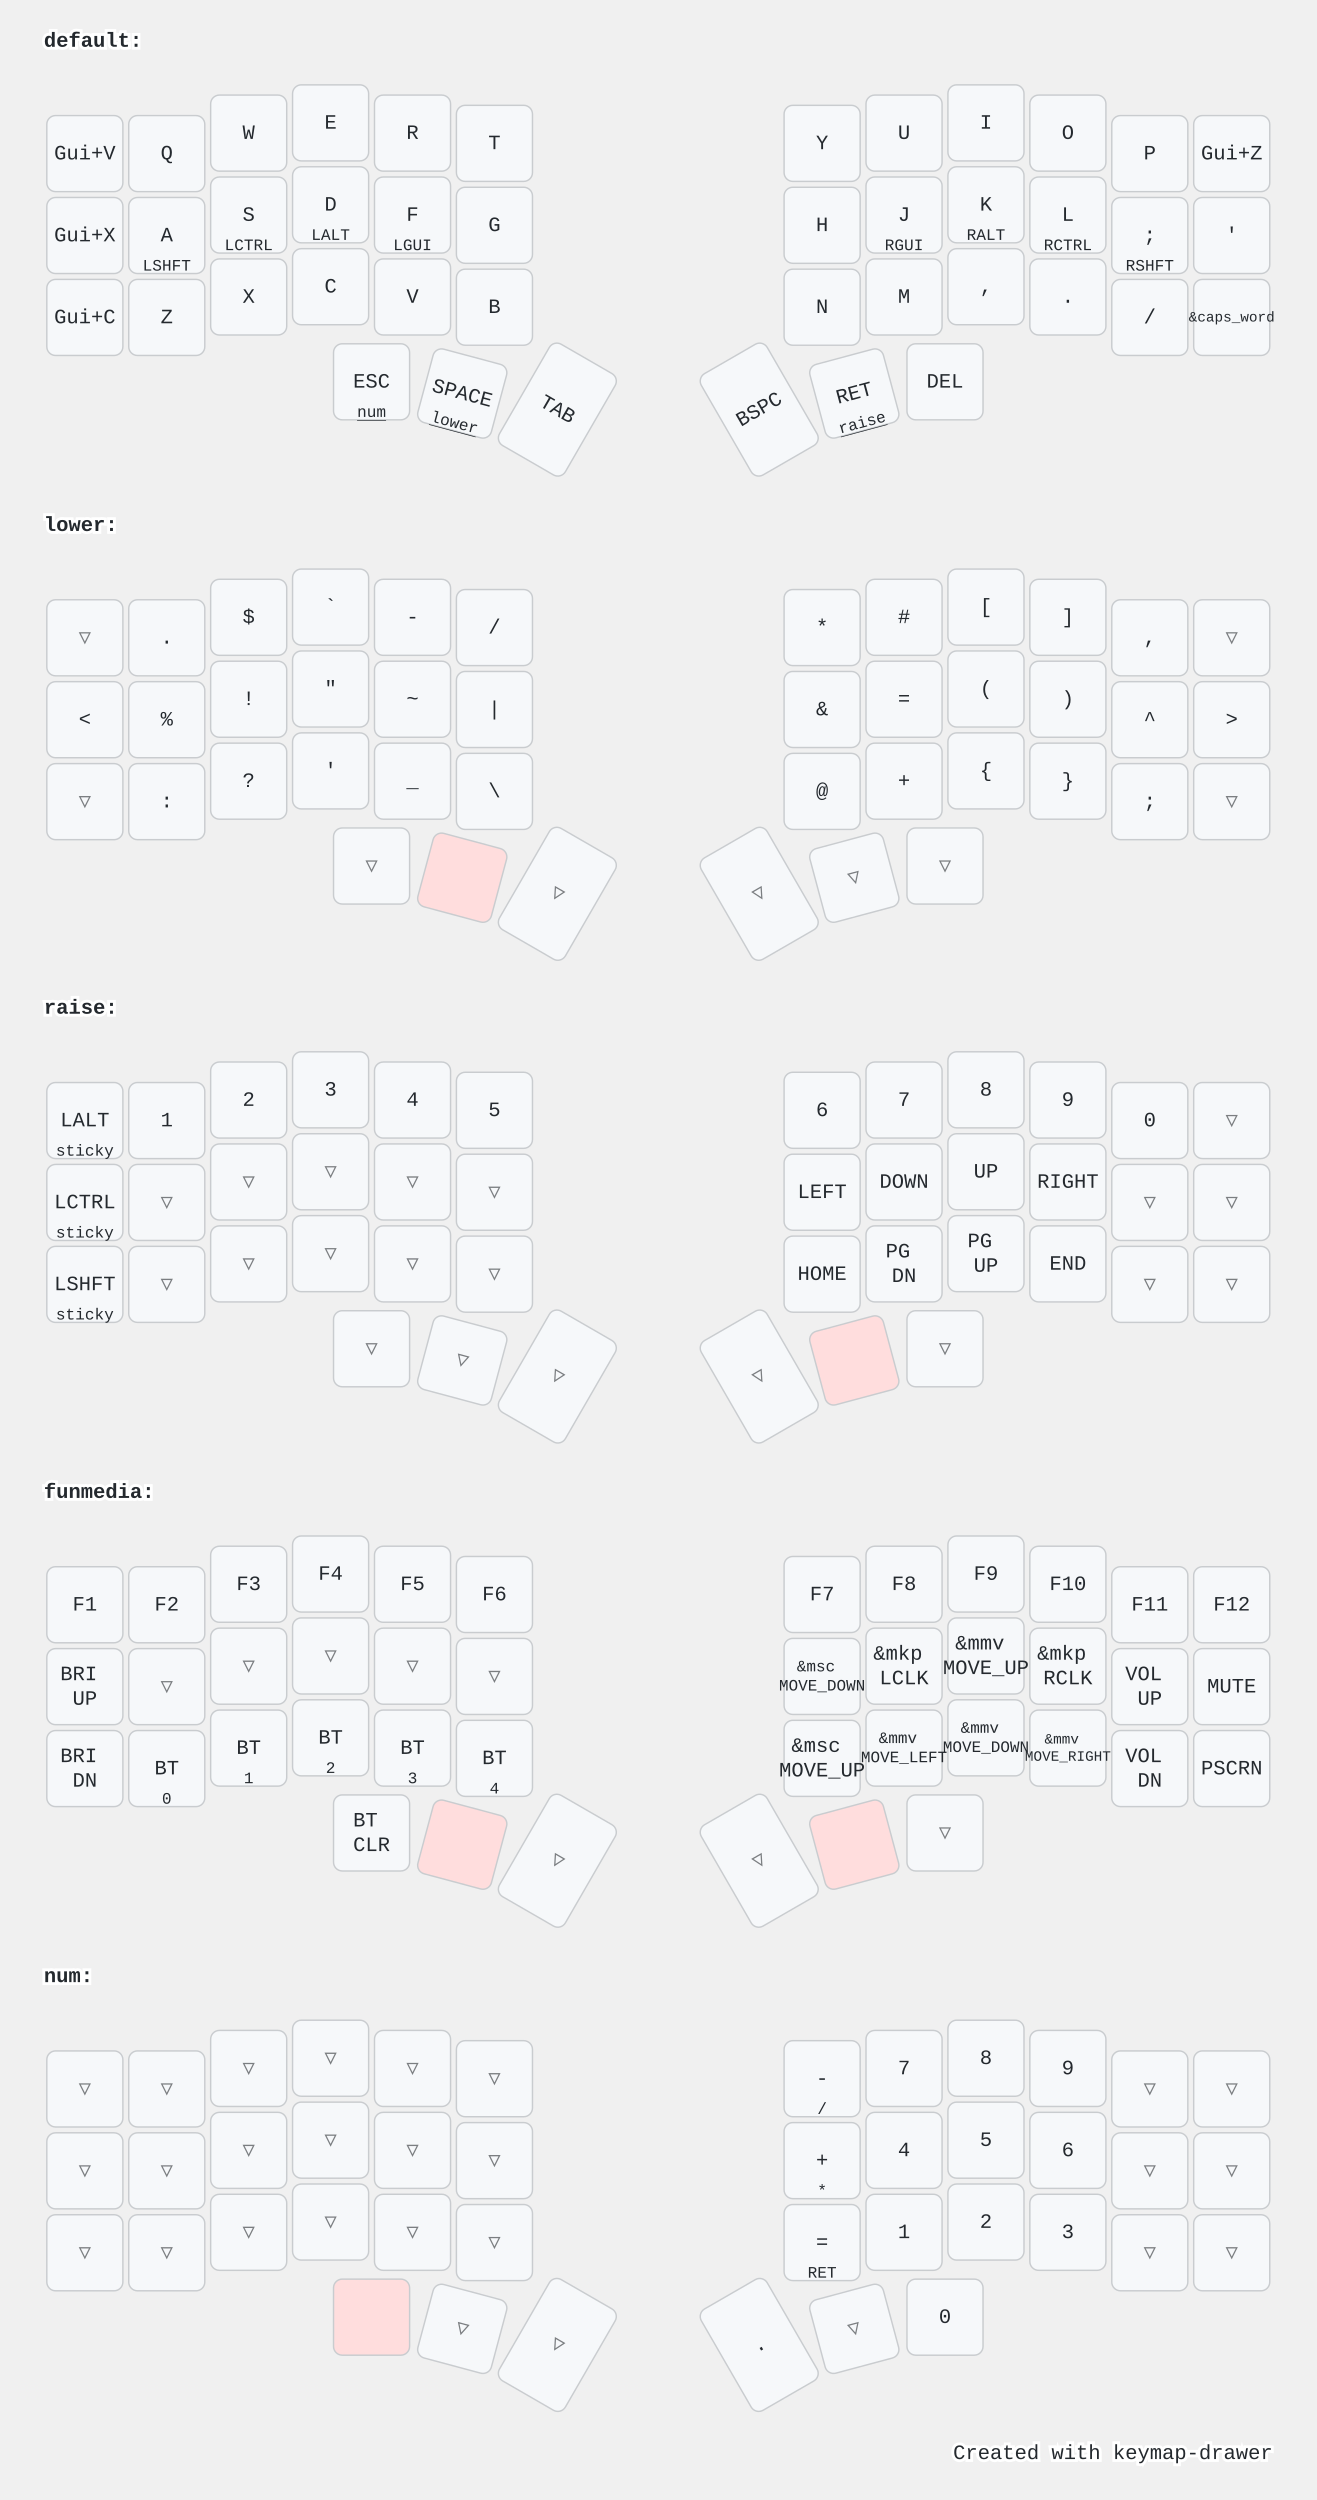
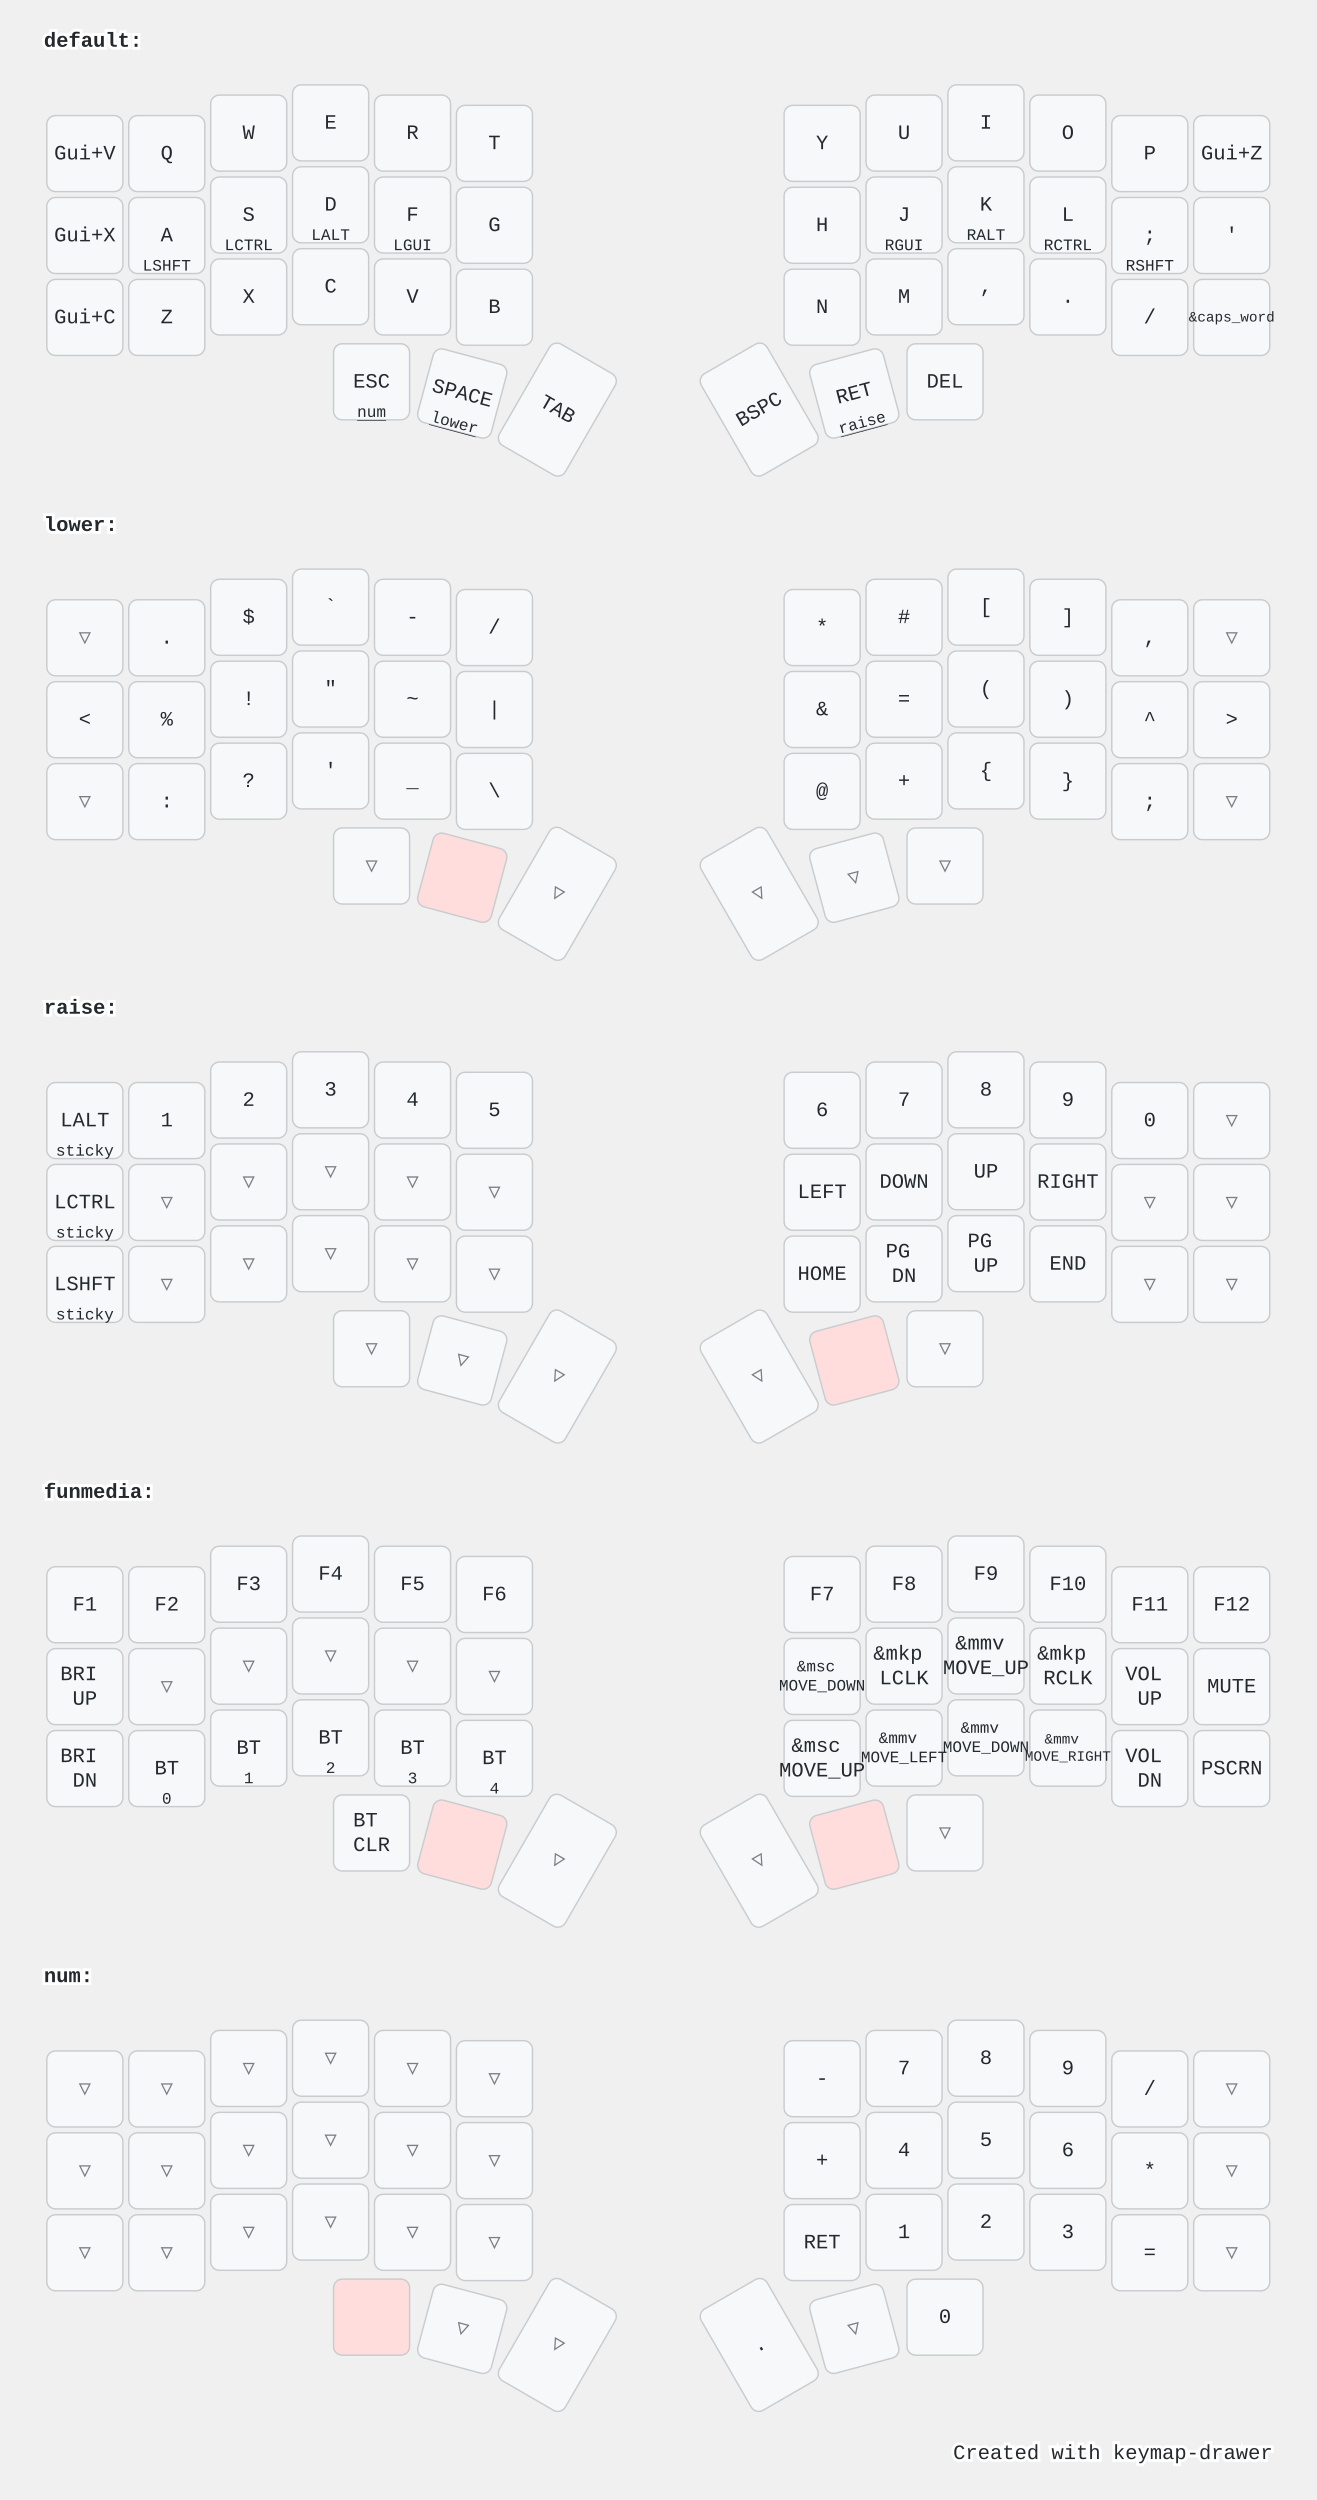
<svg xmlns="http://www.w3.org/2000/svg" width="900" height="1709" viewBox="0 0 900 1709" class="keymap">
  <style>/* inherit to force styles through use tags */
svg path {
    fill: inherit;
}

/* font and background color specifications */
svg.keymap {
    font-family: SFMono-Regular,Consolas,Liberation Mono,Menlo,monospace;
    font-size: 14px;
    font-kerning: normal;
    text-rendering: optimizeLegibility;
    fill: #24292e;
}

/* default key styling */
rect.key {
    fill: #f6f8fa;
}

rect.key, rect.combo {
    stroke: #c9cccf;
    stroke-width: 1;
}

/* default key side styling, only used is draw_key_sides is set */
rect.side {
    filter: brightness(90%);
}

/* color accent for combo boxes */
rect.combo, rect.combo-separate {
    fill: #cdf;
}

/* color accent for held keys */
rect.held, rect.combo.held {
    fill: #fdd;
}

/* color accent for ghost (optional) keys */
rect.ghost, rect.combo.ghost {
    stroke-dasharray: 4, 4;
    stroke-width: 2;
}

text {
    text-anchor: middle;
    dominant-baseline: middle;
}

/* styling for layer labels */
text.label {
    font-weight: bold;
    text-anchor: start;
    stroke: white;
    stroke-width: 4;
    paint-order: stroke;
}

/* styling for optional footer */
text.footer {
    text-anchor: end;
    dominant-baseline: auto;
    stroke: white;
    stroke-width: 4;
    paint-order: stroke;
}

/* styling for combo tap, and key non-tap label text */
text.combo, text.hold, text.shifted, text.left, text.right {
    font-size: 11px;
}

text.hold {
    text-anchor: middle;
    dominant-baseline: auto;
}

text.shifted {
    text-anchor: middle;
    dominant-baseline: hanging;
}

text.left {
    text-anchor: start;
}

text.right {
    text-anchor: end;
}

text.layer-activator {
    text-decoration: underline;
}

/* styling for hold/shifted label text in combo box */
text.combo.hold, text.combo.shifted, text.combo.left, text.combo.right {
    font-size: 8px;
}

/* lighter symbol for transparent keys */
text.trans {
    fill: #7b7e81;
}

/* styling for combo dendrons */
path.combo {
    stroke-width: 1;
    stroke: gray;
    fill: none;
}

/* Start Tabler Icons Cleanup */
/* cannot use height/width with glyphs */
.icon-tabler &gt; path {
    fill: inherit;
    stroke: inherit;
    stroke-width: 2;
}
/* hide tabler's default box */
.icon-tabler &gt; path[stroke="none"][fill="none"] {
    visibility: hidden;
}
/* End Tabler Icons Cleanup */

@media (prefers-color-scheme: dark) {
svg.keymap { fill: #d1d6db; }
rect.key { fill: #3f4750; }
rect.key, rect.combo { stroke: #60666c; }
rect.combo, rect.combo-separate { fill: #1f3d7a; }
rect.held, rect.combo.held { fill: #854747; }
text.label, text.footer { stroke: black; }
text.trans { fill: #7e8184; }
path.combo { stroke: #7f7f7f; }

}</style>
  <g transform="translate(30, 0)" class="layer-default">
    <text x="0" y="28" class="label" id="default">default:</text>
    <g transform="translate(0, 56)">
      <g transform="translate(28, 49)" class="key keypos-0">
        <rect rx="6" ry="6" x="-26" y="-26" width="52" height="52" class="key" />
        <text x="0" y="0" class="key tap">Gui+V</text>
      </g>
      <g transform="translate(84, 49)" class="key keypos-1">
        <rect rx="6" ry="6" x="-26" y="-26" width="52" height="52" class="key" />
        <text x="0" y="0" class="key tap">Q</text>
      </g>
      <g transform="translate(140, 35)" class="key keypos-2">
        <rect rx="6" ry="6" x="-26" y="-26" width="52" height="52" class="key" />
        <text x="0" y="0" class="key tap">W</text>
      </g>
      <g transform="translate(196, 28)" class="key keypos-3">
        <rect rx="6" ry="6" x="-26" y="-26" width="52" height="52" class="key" />
        <text x="0" y="0" class="key tap">E</text>
      </g>
      <g transform="translate(252, 35)" class="key keypos-4">
        <rect rx="6" ry="6" x="-26" y="-26" width="52" height="52" class="key" />
        <text x="0" y="0" class="key tap">R</text>
      </g>
      <g transform="translate(308, 42)" class="key keypos-5">
        <rect rx="6" ry="6" x="-26" y="-26" width="52" height="52" class="key" />
        <text x="0" y="0" class="key tap">T</text>
      </g>
      <g transform="translate(532, 42)" class="key keypos-6">
        <rect rx="6" ry="6" x="-26" y="-26" width="52" height="52" class="key" />
        <text x="0" y="0" class="key tap">Y</text>
      </g>
      <g transform="translate(588, 35)" class="key keypos-7">
        <rect rx="6" ry="6" x="-26" y="-26" width="52" height="52" class="key" />
        <text x="0" y="0" class="key tap">U</text>
      </g>
      <g transform="translate(644, 28)" class="key keypos-8">
        <rect rx="6" ry="6" x="-26" y="-26" width="52" height="52" class="key" />
        <text x="0" y="0" class="key tap">I</text>
      </g>
      <g transform="translate(700, 35)" class="key keypos-9">
        <rect rx="6" ry="6" x="-26" y="-26" width="52" height="52" class="key" />
        <text x="0" y="0" class="key tap">O</text>
      </g>
      <g transform="translate(756, 49)" class="key keypos-10">
        <rect rx="6" ry="6" x="-26" y="-26" width="52" height="52" class="key" />
        <text x="0" y="0" class="key tap">P</text>
      </g>
      <g transform="translate(812, 49)" class="key keypos-11">
        <rect rx="6" ry="6" x="-26" y="-26" width="52" height="52" class="key" />
        <text x="0" y="0" class="key tap">Gui+Z</text>
      </g>
      <g transform="translate(28, 105)" class="key keypos-12">
        <rect rx="6" ry="6" x="-26" y="-26" width="52" height="52" class="key" />
        <text x="0" y="0" class="key tap">Gui+X</text>
      </g>
      <g transform="translate(84, 105)" class="key keypos-13">
        <rect rx="6" ry="6" x="-26" y="-26" width="52" height="52" class="key" />
        <text x="0" y="0" class="key tap">A</text>
        <text x="0" y="24" class="key hold">LSHFT</text>
      </g>
      <g transform="translate(140, 91)" class="key keypos-14">
        <rect rx="6" ry="6" x="-26" y="-26" width="52" height="52" class="key" />
        <text x="0" y="0" class="key tap">S</text>
        <text x="0" y="24" class="key hold">LCTRL</text>
      </g>
      <g transform="translate(196, 84)" class="key keypos-15">
        <rect rx="6" ry="6" x="-26" y="-26" width="52" height="52" class="key" />
        <text x="0" y="0" class="key tap">D</text>
        <text x="0" y="24" class="key hold">LALT</text>
      </g>
      <g transform="translate(252, 91)" class="key keypos-16">
        <rect rx="6" ry="6" x="-26" y="-26" width="52" height="52" class="key" />
        <text x="0" y="0" class="key tap">F</text>
        <text x="0" y="24" class="key hold">LGUI</text>
      </g>
      <g transform="translate(308, 98)" class="key keypos-17">
        <rect rx="6" ry="6" x="-26" y="-26" width="52" height="52" class="key" />
        <text x="0" y="0" class="key tap">G</text>
      </g>
      <g transform="translate(532, 98)" class="key keypos-18">
        <rect rx="6" ry="6" x="-26" y="-26" width="52" height="52" class="key" />
        <text x="0" y="0" class="key tap">H</text>
      </g>
      <g transform="translate(588, 91)" class="key keypos-19">
        <rect rx="6" ry="6" x="-26" y="-26" width="52" height="52" class="key" />
        <text x="0" y="0" class="key tap">J</text>
        <text x="0" y="24" class="key hold">RGUI</text>
      </g>
      <g transform="translate(644, 84)" class="key keypos-20">
        <rect rx="6" ry="6" x="-26" y="-26" width="52" height="52" class="key" />
        <text x="0" y="0" class="key tap">K</text>
        <text x="0" y="24" class="key hold">RALT</text>
      </g>
      <g transform="translate(700, 91)" class="key keypos-21">
        <rect rx="6" ry="6" x="-26" y="-26" width="52" height="52" class="key" />
        <text x="0" y="0" class="key tap">L</text>
        <text x="0" y="24" class="key hold">RCTRL</text>
      </g>
      <g transform="translate(756, 105)" class="key keypos-22">
        <rect rx="6" ry="6" x="-26" y="-26" width="52" height="52" class="key" />
        <text x="0" y="0" class="key tap">;</text>
        <text x="0" y="24" class="key hold">RSHFT</text>
      </g>
      <g transform="translate(812, 105)" class="key keypos-23">
        <rect rx="6" ry="6" x="-26" y="-26" width="52" height="52" class="key" />
        <text x="0" y="0" class="key tap">'</text>
      </g>
      <g transform="translate(28, 161)" class="key keypos-24">
        <rect rx="6" ry="6" x="-26" y="-26" width="52" height="52" class="key" />
        <text x="0" y="0" class="key tap">Gui+C</text>
      </g>
      <g transform="translate(84, 161)" class="key keypos-25">
        <rect rx="6" ry="6" x="-26" y="-26" width="52" height="52" class="key" />
        <text x="0" y="0" class="key tap">Z</text>
      </g>
      <g transform="translate(140, 147)" class="key keypos-26">
        <rect rx="6" ry="6" x="-26" y="-26" width="52" height="52" class="key" />
        <text x="0" y="0" class="key tap">X</text>
      </g>
      <g transform="translate(196, 140)" class="key keypos-27">
        <rect rx="6" ry="6" x="-26" y="-26" width="52" height="52" class="key" />
        <text x="0" y="0" class="key tap">C</text>
      </g>
      <g transform="translate(252, 147)" class="key keypos-28">
        <rect rx="6" ry="6" x="-26" y="-26" width="52" height="52" class="key" />
        <text x="0" y="0" class="key tap">V</text>
      </g>
      <g transform="translate(308, 154)" class="key keypos-29">
        <rect rx="6" ry="6" x="-26" y="-26" width="52" height="52" class="key" />
        <text x="0" y="0" class="key tap">B</text>
      </g>
      <g transform="translate(532, 154)" class="key keypos-30">
        <rect rx="6" ry="6" x="-26" y="-26" width="52" height="52" class="key" />
        <text x="0" y="0" class="key tap">N</text>
      </g>
      <g transform="translate(588, 147)" class="key keypos-31">
        <rect rx="6" ry="6" x="-26" y="-26" width="52" height="52" class="key" />
        <text x="0" y="0" class="key tap">M</text>
      </g>
      <g transform="translate(644, 140)" class="key keypos-32">
        <rect rx="6" ry="6" x="-26" y="-26" width="52" height="52" class="key" />
        <text x="0" y="0" class="key tap">,</text>
      </g>
      <g transform="translate(700, 147)" class="key keypos-33">
        <rect rx="6" ry="6" x="-26" y="-26" width="52" height="52" class="key" />
        <text x="0" y="0" class="key tap">.</text>
      </g>
      <g transform="translate(756, 161)" class="key keypos-34">
        <rect rx="6" ry="6" x="-26" y="-26" width="52" height="52" class="key" />
        <text x="0" y="0" class="key tap">/</text>
      </g>
      <g transform="translate(812, 161)" class="key keypos-35">
        <rect rx="6" ry="6" x="-26" y="-26" width="52" height="52" class="key" />
        <text x="0" y="0" class="key tap">
          <tspan style="font-size: 70%">&amp;caps_word</tspan>
        </text>
      </g>
      <g transform="translate(224, 205)" class="key keypos-36">
        <rect rx="6" ry="6" x="-26" y="-26" width="52" height="52" class="key" />
        <text x="0" y="0" class="key tap">ESC</text>
        <a href="#num">
          <text x="0" y="24" class="key hold layer-activator">num</text>
        </a>
      </g>
      <g transform="translate(286, 213) rotate(15.0)" class="key keypos-37">
        <rect rx="6" ry="6" x="-26" y="-26" width="52" height="52" class="key" />
        <text x="0" y="0" class="key tap">SPACE</text>
        <a href="#lower">
          <text x="0" y="24" class="key hold layer-activator">lower</text>
        </a>
      </g>
      <g transform="translate(351, 224) rotate(30.0)" class="key keypos-38">
        <rect rx="6" ry="6" x="-26" y="-40" width="52" height="80" class="key" />
        <text x="0" y="0" class="key tap">TAB</text>
      </g>
      <g transform="translate(489, 224) rotate(-30.0)" class="key keypos-39">
        <rect rx="6" ry="6" x="-26" y="-40" width="52" height="80" class="key" />
        <text x="0" y="0" class="key tap">BSPC</text>
      </g>
      <g transform="translate(554, 213) rotate(-15.0)" class="key keypos-40">
        <rect rx="6" ry="6" x="-26" y="-26" width="52" height="52" class="key" />
        <text x="0" y="0" class="key tap">RET</text>
        <a href="#raise">
          <text x="0" y="24" class="key hold layer-activator">raise</text>
        </a>
      </g>
      <g transform="translate(616, 205)" class="key keypos-41">
        <rect rx="6" ry="6" x="-26" y="-26" width="52" height="52" class="key" />
        <text x="0" y="0" class="key tap">DEL</text>
      </g>
    </g>
  </g>
  <g transform="translate(30, 331)" class="layer-lower">
    <text x="0" y="28" class="label" id="lower">lower:</text>
    <g transform="translate(0, 56)">
      <g transform="translate(28, 49)" class="key trans keypos-0">
        <rect rx="6" ry="6" x="-26" y="-26" width="52" height="52" class="key trans" />
        <text x="0" y="0" class="key trans tap">▽</text>
      </g>
      <g transform="translate(84, 49)" class="key keypos-1">
        <rect rx="6" ry="6" x="-26" y="-26" width="52" height="52" class="key" />
        <text x="0" y="0" class="key tap">.</text>
      </g>
      <g transform="translate(140, 35)" class="key keypos-2">
        <rect rx="6" ry="6" x="-26" y="-26" width="52" height="52" class="key" />
        <text x="0" y="0" class="key tap">$</text>
      </g>
      <g transform="translate(196, 28)" class="key keypos-3">
        <rect rx="6" ry="6" x="-26" y="-26" width="52" height="52" class="key" />
        <text x="0" y="0" class="key tap">`</text>
      </g>
      <g transform="translate(252, 35)" class="key keypos-4">
        <rect rx="6" ry="6" x="-26" y="-26" width="52" height="52" class="key" />
        <text x="0" y="0" class="key tap">-</text>
      </g>
      <g transform="translate(308, 42)" class="key keypos-5">
        <rect rx="6" ry="6" x="-26" y="-26" width="52" height="52" class="key" />
        <text x="0" y="0" class="key tap">/</text>
      </g>
      <g transform="translate(532, 42)" class="key keypos-6">
        <rect rx="6" ry="6" x="-26" y="-26" width="52" height="52" class="key" />
        <text x="0" y="0" class="key tap">*</text>
      </g>
      <g transform="translate(588, 35)" class="key keypos-7">
        <rect rx="6" ry="6" x="-26" y="-26" width="52" height="52" class="key" />
        <text x="0" y="0" class="key tap">#</text>
      </g>
      <g transform="translate(644, 28)" class="key keypos-8">
        <rect rx="6" ry="6" x="-26" y="-26" width="52" height="52" class="key" />
        <text x="0" y="0" class="key tap">[</text>
      </g>
      <g transform="translate(700, 35)" class="key keypos-9">
        <rect rx="6" ry="6" x="-26" y="-26" width="52" height="52" class="key" />
        <text x="0" y="0" class="key tap">]</text>
      </g>
      <g transform="translate(756, 49)" class="key keypos-10">
        <rect rx="6" ry="6" x="-26" y="-26" width="52" height="52" class="key" />
        <text x="0" y="0" class="key tap">,</text>
      </g>
      <g transform="translate(812, 49)" class="key trans keypos-11">
        <rect rx="6" ry="6" x="-26" y="-26" width="52" height="52" class="key trans" />
        <text x="0" y="0" class="key trans tap">▽</text>
      </g>
      <g transform="translate(28, 105)" class="key keypos-12">
        <rect rx="6" ry="6" x="-26" y="-26" width="52" height="52" class="key" />
        <text x="0" y="0" class="key tap">&lt;</text>
      </g>
      <g transform="translate(84, 105)" class="key keypos-13">
        <rect rx="6" ry="6" x="-26" y="-26" width="52" height="52" class="key" />
        <text x="0" y="0" class="key tap">%</text>
      </g>
      <g transform="translate(140, 91)" class="key keypos-14">
        <rect rx="6" ry="6" x="-26" y="-26" width="52" height="52" class="key" />
        <text x="0" y="0" class="key tap">!</text>
      </g>
      <g transform="translate(196, 84)" class="key keypos-15">
        <rect rx="6" ry="6" x="-26" y="-26" width="52" height="52" class="key" />
        <text x="0" y="0" class="key tap">"</text>
      </g>
      <g transform="translate(252, 91)" class="key keypos-16">
        <rect rx="6" ry="6" x="-26" y="-26" width="52" height="52" class="key" />
        <text x="0" y="0" class="key tap">~</text>
      </g>
      <g transform="translate(308, 98)" class="key keypos-17">
        <rect rx="6" ry="6" x="-26" y="-26" width="52" height="52" class="key" />
        <text x="0" y="0" class="key tap">|</text>
      </g>
      <g transform="translate(532, 98)" class="key keypos-18">
        <rect rx="6" ry="6" x="-26" y="-26" width="52" height="52" class="key" />
        <text x="0" y="0" class="key tap">&amp;</text>
      </g>
      <g transform="translate(588, 91)" class="key keypos-19">
        <rect rx="6" ry="6" x="-26" y="-26" width="52" height="52" class="key" />
        <text x="0" y="0" class="key tap">=</text>
      </g>
      <g transform="translate(644, 84)" class="key keypos-20">
        <rect rx="6" ry="6" x="-26" y="-26" width="52" height="52" class="key" />
        <text x="0" y="0" class="key tap">(</text>
      </g>
      <g transform="translate(700, 91)" class="key keypos-21">
        <rect rx="6" ry="6" x="-26" y="-26" width="52" height="52" class="key" />
        <text x="0" y="0" class="key tap">)</text>
      </g>
      <g transform="translate(756, 105)" class="key keypos-22">
        <rect rx="6" ry="6" x="-26" y="-26" width="52" height="52" class="key" />
        <text x="0" y="0" class="key tap">^</text>
      </g>
      <g transform="translate(812, 105)" class="key keypos-23">
        <rect rx="6" ry="6" x="-26" y="-26" width="52" height="52" class="key" />
        <text x="0" y="0" class="key tap">&gt;</text>
      </g>
      <g transform="translate(28, 161)" class="key trans keypos-24">
        <rect rx="6" ry="6" x="-26" y="-26" width="52" height="52" class="key trans" />
        <text x="0" y="0" class="key trans tap">▽</text>
      </g>
      <g transform="translate(84, 161)" class="key keypos-25">
        <rect rx="6" ry="6" x="-26" y="-26" width="52" height="52" class="key" />
        <text x="0" y="0" class="key tap">:</text>
      </g>
      <g transform="translate(140, 147)" class="key keypos-26">
        <rect rx="6" ry="6" x="-26" y="-26" width="52" height="52" class="key" />
        <text x="0" y="0" class="key tap">?</text>
      </g>
      <g transform="translate(196, 140)" class="key keypos-27">
        <rect rx="6" ry="6" x="-26" y="-26" width="52" height="52" class="key" />
        <text x="0" y="0" class="key tap">'</text>
      </g>
      <g transform="translate(252, 147)" class="key keypos-28">
        <rect rx="6" ry="6" x="-26" y="-26" width="52" height="52" class="key" />
        <text x="0" y="0" class="key tap">_</text>
      </g>
      <g transform="translate(308, 154)" class="key keypos-29">
        <rect rx="6" ry="6" x="-26" y="-26" width="52" height="52" class="key" />
        <text x="0" y="0" class="key tap">\</text>
      </g>
      <g transform="translate(532, 154)" class="key keypos-30">
        <rect rx="6" ry="6" x="-26" y="-26" width="52" height="52" class="key" />
        <text x="0" y="0" class="key tap">@</text>
      </g>
      <g transform="translate(588, 147)" class="key keypos-31">
        <rect rx="6" ry="6" x="-26" y="-26" width="52" height="52" class="key" />
        <text x="0" y="0" class="key tap">+</text>
      </g>
      <g transform="translate(644, 140)" class="key keypos-32">
        <rect rx="6" ry="6" x="-26" y="-26" width="52" height="52" class="key" />
        <text x="0" y="0" class="key tap">{</text>
      </g>
      <g transform="translate(700, 147)" class="key keypos-33">
        <rect rx="6" ry="6" x="-26" y="-26" width="52" height="52" class="key" />
        <text x="0" y="0" class="key tap">}</text>
      </g>
      <g transform="translate(756, 161)" class="key keypos-34">
        <rect rx="6" ry="6" x="-26" y="-26" width="52" height="52" class="key" />
        <text x="0" y="0" class="key tap">;</text>
      </g>
      <g transform="translate(812, 161)" class="key trans keypos-35">
        <rect rx="6" ry="6" x="-26" y="-26" width="52" height="52" class="key trans" />
        <text x="0" y="0" class="key trans tap">▽</text>
      </g>
      <g transform="translate(224, 205)" class="key trans keypos-36">
        <rect rx="6" ry="6" x="-26" y="-26" width="52" height="52" class="key trans" />
        <text x="0" y="0" class="key trans tap">▽</text>
      </g>
      <g transform="translate(286, 213) rotate(15.0)" class="key held keypos-37">
        <rect rx="6" ry="6" x="-26" y="-26" width="52" height="52" class="key held" />
      </g>
      <g transform="translate(351, 224) rotate(30.0)" class="key trans keypos-38">
        <rect rx="6" ry="6" x="-26" y="-40" width="52" height="80" class="key trans" />
        <text x="0" y="0" class="key trans tap">▽</text>
      </g>
      <g transform="translate(489, 224) rotate(-30.0)" class="key trans keypos-39">
        <rect rx="6" ry="6" x="-26" y="-40" width="52" height="80" class="key trans" />
        <text x="0" y="0" class="key trans tap">▽</text>
      </g>
      <g transform="translate(554, 213) rotate(-15.0)" class="key trans keypos-40">
        <rect rx="6" ry="6" x="-26" y="-26" width="52" height="52" class="key trans" />
        <text x="0" y="0" class="key trans tap">▽</text>
      </g>
      <g transform="translate(616, 205)" class="key trans keypos-41">
        <rect rx="6" ry="6" x="-26" y="-26" width="52" height="52" class="key trans" />
        <text x="0" y="0" class="key trans tap">▽</text>
      </g>
    </g>
  </g>
  <g transform="translate(30, 661)" class="layer-raise">
    <text x="0" y="28" class="label" id="raise">raise:</text>
    <g transform="translate(0, 56)">
      <g transform="translate(28, 49)" class="key keypos-0">
        <rect rx="6" ry="6" x="-26" y="-26" width="52" height="52" class="key" />
        <text x="0" y="0" class="key tap">LALT</text>
        <text x="0" y="24" class="key hold">sticky</text>
      </g>
      <g transform="translate(84, 49)" class="key keypos-1">
        <rect rx="6" ry="6" x="-26" y="-26" width="52" height="52" class="key" />
        <text x="0" y="0" class="key tap">1</text>
      </g>
      <g transform="translate(140, 35)" class="key keypos-2">
        <rect rx="6" ry="6" x="-26" y="-26" width="52" height="52" class="key" />
        <text x="0" y="0" class="key tap">2</text>
      </g>
      <g transform="translate(196, 28)" class="key keypos-3">
        <rect rx="6" ry="6" x="-26" y="-26" width="52" height="52" class="key" />
        <text x="0" y="0" class="key tap">3</text>
      </g>
      <g transform="translate(252, 35)" class="key keypos-4">
        <rect rx="6" ry="6" x="-26" y="-26" width="52" height="52" class="key" />
        <text x="0" y="0" class="key tap">4</text>
      </g>
      <g transform="translate(308, 42)" class="key keypos-5">
        <rect rx="6" ry="6" x="-26" y="-26" width="52" height="52" class="key" />
        <text x="0" y="0" class="key tap">5</text>
      </g>
      <g transform="translate(532, 42)" class="key keypos-6">
        <rect rx="6" ry="6" x="-26" y="-26" width="52" height="52" class="key" />
        <text x="0" y="0" class="key tap">6</text>
      </g>
      <g transform="translate(588, 35)" class="key keypos-7">
        <rect rx="6" ry="6" x="-26" y="-26" width="52" height="52" class="key" />
        <text x="0" y="0" class="key tap">7</text>
      </g>
      <g transform="translate(644, 28)" class="key keypos-8">
        <rect rx="6" ry="6" x="-26" y="-26" width="52" height="52" class="key" />
        <text x="0" y="0" class="key tap">8</text>
      </g>
      <g transform="translate(700, 35)" class="key keypos-9">
        <rect rx="6" ry="6" x="-26" y="-26" width="52" height="52" class="key" />
        <text x="0" y="0" class="key tap">9</text>
      </g>
      <g transform="translate(756, 49)" class="key keypos-10">
        <rect rx="6" ry="6" x="-26" y="-26" width="52" height="52" class="key" />
        <text x="0" y="0" class="key tap">0</text>
      </g>
      <g transform="translate(812, 49)" class="key trans keypos-11">
        <rect rx="6" ry="6" x="-26" y="-26" width="52" height="52" class="key trans" />
        <text x="0" y="0" class="key trans tap">▽</text>
      </g>
      <g transform="translate(28, 105)" class="key keypos-12">
        <rect rx="6" ry="6" x="-26" y="-26" width="52" height="52" class="key" />
        <text x="0" y="0" class="key tap">LCTRL</text>
        <text x="0" y="24" class="key hold">sticky</text>
      </g>
      <g transform="translate(84, 105)" class="key trans keypos-13">
        <rect rx="6" ry="6" x="-26" y="-26" width="52" height="52" class="key trans" />
        <text x="0" y="0" class="key trans tap">▽</text>
      </g>
      <g transform="translate(140, 91)" class="key trans keypos-14">
        <rect rx="6" ry="6" x="-26" y="-26" width="52" height="52" class="key trans" />
        <text x="0" y="0" class="key trans tap">▽</text>
      </g>
      <g transform="translate(196, 84)" class="key trans keypos-15">
        <rect rx="6" ry="6" x="-26" y="-26" width="52" height="52" class="key trans" />
        <text x="0" y="0" class="key trans tap">▽</text>
      </g>
      <g transform="translate(252, 91)" class="key trans keypos-16">
        <rect rx="6" ry="6" x="-26" y="-26" width="52" height="52" class="key trans" />
        <text x="0" y="0" class="key trans tap">▽</text>
      </g>
      <g transform="translate(308, 98)" class="key trans keypos-17">
        <rect rx="6" ry="6" x="-26" y="-26" width="52" height="52" class="key trans" />
        <text x="0" y="0" class="key trans tap">▽</text>
      </g>
      <g transform="translate(532, 98)" class="key keypos-18">
        <rect rx="6" ry="6" x="-26" y="-26" width="52" height="52" class="key" />
        <text x="0" y="0" class="key tap">LEFT</text>
      </g>
      <g transform="translate(588, 91)" class="key keypos-19">
        <rect rx="6" ry="6" x="-26" y="-26" width="52" height="52" class="key" />
        <text x="0" y="0" class="key tap">DOWN</text>
      </g>
      <g transform="translate(644, 84)" class="key keypos-20">
        <rect rx="6" ry="6" x="-26" y="-26" width="52" height="52" class="key" />
        <text x="0" y="0" class="key tap">UP</text>
      </g>
      <g transform="translate(700, 91)" class="key keypos-21">
        <rect rx="6" ry="6" x="-26" y="-26" width="52" height="52" class="key" />
        <text x="0" y="0" class="key tap">RIGHT</text>
      </g>
      <g transform="translate(756, 105)" class="key trans keypos-22">
        <rect rx="6" ry="6" x="-26" y="-26" width="52" height="52" class="key trans" />
        <text x="0" y="0" class="key trans tap">▽</text>
      </g>
      <g transform="translate(812, 105)" class="key trans keypos-23">
        <rect rx="6" ry="6" x="-26" y="-26" width="52" height="52" class="key trans" />
        <text x="0" y="0" class="key trans tap">▽</text>
      </g>
      <g transform="translate(28, 161)" class="key keypos-24">
        <rect rx="6" ry="6" x="-26" y="-26" width="52" height="52" class="key" />
        <text x="0" y="0" class="key tap">LSHFT</text>
        <text x="0" y="24" class="key hold">sticky</text>
      </g>
      <g transform="translate(84, 161)" class="key trans keypos-25">
        <rect rx="6" ry="6" x="-26" y="-26" width="52" height="52" class="key trans" />
        <text x="0" y="0" class="key trans tap">▽</text>
      </g>
      <g transform="translate(140, 147)" class="key trans keypos-26">
        <rect rx="6" ry="6" x="-26" y="-26" width="52" height="52" class="key trans" />
        <text x="0" y="0" class="key trans tap">▽</text>
      </g>
      <g transform="translate(196, 140)" class="key trans keypos-27">
        <rect rx="6" ry="6" x="-26" y="-26" width="52" height="52" class="key trans" />
        <text x="0" y="0" class="key trans tap">▽</text>
      </g>
      <g transform="translate(252, 147)" class="key trans keypos-28">
        <rect rx="6" ry="6" x="-26" y="-26" width="52" height="52" class="key trans" />
        <text x="0" y="0" class="key trans tap">▽</text>
      </g>
      <g transform="translate(308, 154)" class="key trans keypos-29">
        <rect rx="6" ry="6" x="-26" y="-26" width="52" height="52" class="key trans" />
        <text x="0" y="0" class="key trans tap">▽</text>
      </g>
      <g transform="translate(532, 154)" class="key keypos-30">
        <rect rx="6" ry="6" x="-26" y="-26" width="52" height="52" class="key" />
        <text x="0" y="0" class="key tap">HOME</text>
      </g>
      <g transform="translate(588, 147)" class="key keypos-31">
        <rect rx="6" ry="6" x="-26" y="-26" width="52" height="52" class="key" />
        <text x="0" y="0" class="key tap">
          <tspan x="0" dy="-0.6em">PG</tspan>
          <tspan x="0" dy="1.2em">DN</tspan>
        </text>
      </g>
      <g transform="translate(644, 140)" class="key keypos-32">
        <rect rx="6" ry="6" x="-26" y="-26" width="52" height="52" class="key" />
        <text x="0" y="0" class="key tap">
          <tspan x="0" dy="-0.6em">PG</tspan>
          <tspan x="0" dy="1.2em">UP</tspan>
        </text>
      </g>
      <g transform="translate(700, 147)" class="key keypos-33">
        <rect rx="6" ry="6" x="-26" y="-26" width="52" height="52" class="key" />
        <text x="0" y="0" class="key tap">END</text>
      </g>
      <g transform="translate(756, 161)" class="key trans keypos-34">
        <rect rx="6" ry="6" x="-26" y="-26" width="52" height="52" class="key trans" />
        <text x="0" y="0" class="key trans tap">▽</text>
      </g>
      <g transform="translate(812, 161)" class="key trans keypos-35">
        <rect rx="6" ry="6" x="-26" y="-26" width="52" height="52" class="key trans" />
        <text x="0" y="0" class="key trans tap">▽</text>
      </g>
      <g transform="translate(224, 205)" class="key trans keypos-36">
        <rect rx="6" ry="6" x="-26" y="-26" width="52" height="52" class="key trans" />
        <text x="0" y="0" class="key trans tap">▽</text>
      </g>
      <g transform="translate(286, 213) rotate(15.0)" class="key trans keypos-37">
        <rect rx="6" ry="6" x="-26" y="-26" width="52" height="52" class="key trans" />
        <text x="0" y="0" class="key trans tap">▽</text>
      </g>
      <g transform="translate(351, 224) rotate(30.0)" class="key trans keypos-38">
        <rect rx="6" ry="6" x="-26" y="-40" width="52" height="80" class="key trans" />
        <text x="0" y="0" class="key trans tap">▽</text>
      </g>
      <g transform="translate(489, 224) rotate(-30.0)" class="key trans keypos-39">
        <rect rx="6" ry="6" x="-26" y="-40" width="52" height="80" class="key trans" />
        <text x="0" y="0" class="key trans tap">▽</text>
      </g>
      <g transform="translate(554, 213) rotate(-15.0)" class="key held keypos-40">
        <rect rx="6" ry="6" x="-26" y="-26" width="52" height="52" class="key held" />
      </g>
      <g transform="translate(616, 205)" class="key trans keypos-41">
        <rect rx="6" ry="6" x="-26" y="-26" width="52" height="52" class="key trans" />
        <text x="0" y="0" class="key trans tap">▽</text>
      </g>
    </g>
  </g>
  <g transform="translate(30, 992)" class="layer-funmedia">
    <text x="0" y="28" class="label" id="funmedia">funmedia:</text>
    <g transform="translate(0, 56)">
      <g transform="translate(28, 49)" class="key keypos-0">
        <rect rx="6" ry="6" x="-26" y="-26" width="52" height="52" class="key" />
        <text x="0" y="0" class="key tap">F1</text>
      </g>
      <g transform="translate(84, 49)" class="key keypos-1">
        <rect rx="6" ry="6" x="-26" y="-26" width="52" height="52" class="key" />
        <text x="0" y="0" class="key tap">F2</text>
      </g>
      <g transform="translate(140, 35)" class="key keypos-2">
        <rect rx="6" ry="6" x="-26" y="-26" width="52" height="52" class="key" />
        <text x="0" y="0" class="key tap">F3</text>
      </g>
      <g transform="translate(196, 28)" class="key keypos-3">
        <rect rx="6" ry="6" x="-26" y="-26" width="52" height="52" class="key" />
        <text x="0" y="0" class="key tap">F4</text>
      </g>
      <g transform="translate(252, 35)" class="key keypos-4">
        <rect rx="6" ry="6" x="-26" y="-26" width="52" height="52" class="key" />
        <text x="0" y="0" class="key tap">F5</text>
      </g>
      <g transform="translate(308, 42)" class="key keypos-5">
        <rect rx="6" ry="6" x="-26" y="-26" width="52" height="52" class="key" />
        <text x="0" y="0" class="key tap">F6</text>
      </g>
      <g transform="translate(532, 42)" class="key keypos-6">
        <rect rx="6" ry="6" x="-26" y="-26" width="52" height="52" class="key" />
        <text x="0" y="0" class="key tap">F7</text>
      </g>
      <g transform="translate(588, 35)" class="key keypos-7">
        <rect rx="6" ry="6" x="-26" y="-26" width="52" height="52" class="key" />
        <text x="0" y="0" class="key tap">F8</text>
      </g>
      <g transform="translate(644, 28)" class="key keypos-8">
        <rect rx="6" ry="6" x="-26" y="-26" width="52" height="52" class="key" />
        <text x="0" y="0" class="key tap">F9</text>
      </g>
      <g transform="translate(700, 35)" class="key keypos-9">
        <rect rx="6" ry="6" x="-26" y="-26" width="52" height="52" class="key" />
        <text x="0" y="0" class="key tap">F10</text>
      </g>
      <g transform="translate(756, 49)" class="key keypos-10">
        <rect rx="6" ry="6" x="-26" y="-26" width="52" height="52" class="key" />
        <text x="0" y="0" class="key tap">F11</text>
      </g>
      <g transform="translate(812, 49)" class="key keypos-11">
        <rect rx="6" ry="6" x="-26" y="-26" width="52" height="52" class="key" />
        <text x="0" y="0" class="key tap">F12</text>
      </g>
      <g transform="translate(28, 105)" class="key keypos-12">
        <rect rx="6" ry="6" x="-26" y="-26" width="52" height="52" class="key" />
        <text x="0" y="0" class="key tap">
          <tspan x="0" dy="-0.6em">BRI</tspan>
          <tspan x="0" dy="1.2em">UP</tspan>
        </text>
      </g>
      <g transform="translate(84, 105)" class="key trans keypos-13">
        <rect rx="6" ry="6" x="-26" y="-26" width="52" height="52" class="key trans" />
        <text x="0" y="0" class="key trans tap">▽</text>
      </g>
      <g transform="translate(140, 91)" class="key trans keypos-14">
        <rect rx="6" ry="6" x="-26" y="-26" width="52" height="52" class="key trans" />
        <text x="0" y="0" class="key trans tap">▽</text>
      </g>
      <g transform="translate(196, 84)" class="key trans keypos-15">
        <rect rx="6" ry="6" x="-26" y="-26" width="52" height="52" class="key trans" />
        <text x="0" y="0" class="key trans tap">▽</text>
      </g>
      <g transform="translate(252, 91)" class="key trans keypos-16">
        <rect rx="6" ry="6" x="-26" y="-26" width="52" height="52" class="key trans" />
        <text x="0" y="0" class="key trans tap">▽</text>
      </g>
      <g transform="translate(308, 98)" class="key trans keypos-17">
        <rect rx="6" ry="6" x="-26" y="-26" width="52" height="52" class="key trans" />
        <text x="0" y="0" class="key trans tap">▽</text>
      </g>
      <g transform="translate(532, 98)" class="key keypos-18">
        <rect rx="6" ry="6" x="-26" y="-26" width="52" height="52" class="key" />
        <text x="0" y="0" class="key tap">
          <tspan x="0" dy="-0.6em" style="font-size: 78%">&amp;msc</tspan>
          <tspan x="0" dy="1.2em" style="font-size: 78%">MOVE_DOWN</tspan>
        </text>
      </g>
      <g transform="translate(588, 91)" class="key keypos-19">
        <rect rx="6" ry="6" x="-26" y="-26" width="52" height="52" class="key" />
        <text x="0" y="0" class="key tap">
          <tspan x="0" dy="-0.6em">&amp;mkp</tspan>
          <tspan x="0" dy="1.2em">LCLK</tspan>
        </text>
      </g>
      <g transform="translate(644, 84)" class="key keypos-20">
        <rect rx="6" ry="6" x="-26" y="-26" width="52" height="52" class="key" />
        <text x="0" y="0" class="key tap">
          <tspan x="0" dy="-0.6em">&amp;mmv</tspan>
          <tspan x="0" dy="1.2em">MOVE_UP</tspan>
        </text>
      </g>
      <g transform="translate(700, 91)" class="key keypos-21">
        <rect rx="6" ry="6" x="-26" y="-26" width="52" height="52" class="key" />
        <text x="0" y="0" class="key tap">
          <tspan x="0" dy="-0.6em">&amp;mkp</tspan>
          <tspan x="0" dy="1.2em">RCLK</tspan>
        </text>
      </g>
      <g transform="translate(756, 105)" class="key keypos-22">
        <rect rx="6" ry="6" x="-26" y="-26" width="52" height="52" class="key" />
        <text x="0" y="0" class="key tap">
          <tspan x="0" dy="-0.6em">VOL</tspan>
          <tspan x="0" dy="1.2em">UP</tspan>
        </text>
      </g>
      <g transform="translate(812, 105)" class="key keypos-23">
        <rect rx="6" ry="6" x="-26" y="-26" width="52" height="52" class="key" />
        <text x="0" y="0" class="key tap">MUTE</text>
      </g>
      <g transform="translate(28, 161)" class="key keypos-24">
        <rect rx="6" ry="6" x="-26" y="-26" width="52" height="52" class="key" />
        <text x="0" y="0" class="key tap">
          <tspan x="0" dy="-0.6em">BRI</tspan>
          <tspan x="0" dy="1.2em">DN</tspan>
        </text>
      </g>
      <g transform="translate(84, 161)" class="key keypos-25">
        <rect rx="6" ry="6" x="-26" y="-26" width="52" height="52" class="key" />
        <text x="0" y="0" class="key tap">BT</text>
        <text x="0" y="24" class="key hold">0</text>
      </g>
      <g transform="translate(140, 147)" class="key keypos-26">
        <rect rx="6" ry="6" x="-26" y="-26" width="52" height="52" class="key" />
        <text x="0" y="0" class="key tap">BT</text>
        <text x="0" y="24" class="key hold">1</text>
      </g>
      <g transform="translate(196, 140)" class="key keypos-27">
        <rect rx="6" ry="6" x="-26" y="-26" width="52" height="52" class="key" />
        <text x="0" y="0" class="key tap">BT</text>
        <text x="0" y="24" class="key hold">2</text>
      </g>
      <g transform="translate(252, 147)" class="key keypos-28">
        <rect rx="6" ry="6" x="-26" y="-26" width="52" height="52" class="key" />
        <text x="0" y="0" class="key tap">BT</text>
        <text x="0" y="24" class="key hold">3</text>
      </g>
      <g transform="translate(308, 154)" class="key keypos-29">
        <rect rx="6" ry="6" x="-26" y="-26" width="52" height="52" class="key" />
        <text x="0" y="0" class="key tap">BT</text>
        <text x="0" y="24" class="key hold">4</text>
      </g>
      <g transform="translate(532, 154)" class="key keypos-30">
        <rect rx="6" ry="6" x="-26" y="-26" width="52" height="52" class="key" />
        <text x="0" y="0" class="key tap">
          <tspan x="0" dy="-0.6em">&amp;msc</tspan>
          <tspan x="0" dy="1.2em">MOVE_UP</tspan>
        </text>
      </g>
      <g transform="translate(588, 147)" class="key keypos-31">
        <rect rx="6" ry="6" x="-26" y="-26" width="52" height="52" class="key" />
        <text x="0" y="0" class="key tap">
          <tspan x="0" dy="-0.6em" style="font-size: 78%">&amp;mmv</tspan>
          <tspan x="0" dy="1.2em" style="font-size: 78%">MOVE_LEFT</tspan>
        </text>
      </g>
      <g transform="translate(644, 140)" class="key keypos-32">
        <rect rx="6" ry="6" x="-26" y="-26" width="52" height="52" class="key" />
        <text x="0" y="0" class="key tap">
          <tspan x="0" dy="-0.6em" style="font-size: 78%">&amp;mmv</tspan>
          <tspan x="0" dy="1.2em" style="font-size: 78%">MOVE_DOWN</tspan>
        </text>
      </g>
      <g transform="translate(700, 147)" class="key keypos-33">
        <rect rx="6" ry="6" x="-26" y="-26" width="52" height="52" class="key" />
        <text x="0" y="0" class="key tap">
          <tspan x="0" dy="-0.6em" style="font-size: 70%">&amp;mmv</tspan>
          <tspan x="0" dy="1.2em" style="font-size: 70%">MOVE_RIGHT</tspan>
        </text>
      </g>
      <g transform="translate(756, 161)" class="key keypos-34">
        <rect rx="6" ry="6" x="-26" y="-26" width="52" height="52" class="key" />
        <text x="0" y="0" class="key tap">
          <tspan x="0" dy="-0.6em">VOL</tspan>
          <tspan x="0" dy="1.2em">DN</tspan>
        </text>
      </g>
      <g transform="translate(812, 161)" class="key keypos-35">
        <rect rx="6" ry="6" x="-26" y="-26" width="52" height="52" class="key" />
        <text x="0" y="0" class="key tap">PSCRN</text>
      </g>
      <g transform="translate(224, 205)" class="key keypos-36">
        <rect rx="6" ry="6" x="-26" y="-26" width="52" height="52" class="key" />
        <text x="0" y="0" class="key tap">
          <tspan x="0" dy="-0.6em">BT</tspan>
          <tspan x="0" dy="1.2em">CLR</tspan>
        </text>
      </g>
      <g transform="translate(286, 213) rotate(15.0)" class="key held keypos-37">
        <rect rx="6" ry="6" x="-26" y="-26" width="52" height="52" class="key held" />
      </g>
      <g transform="translate(351, 224) rotate(30.0)" class="key trans keypos-38">
        <rect rx="6" ry="6" x="-26" y="-40" width="52" height="80" class="key trans" />
        <text x="0" y="0" class="key trans tap">▽</text>
      </g>
      <g transform="translate(489, 224) rotate(-30.0)" class="key trans keypos-39">
        <rect rx="6" ry="6" x="-26" y="-40" width="52" height="80" class="key trans" />
        <text x="0" y="0" class="key trans tap">▽</text>
      </g>
      <g transform="translate(554, 213) rotate(-15.0)" class="key held keypos-40">
        <rect rx="6" ry="6" x="-26" y="-26" width="52" height="52" class="key held" />
      </g>
      <g transform="translate(616, 205)" class="key trans keypos-41">
        <rect rx="6" ry="6" x="-26" y="-26" width="52" height="52" class="key trans" />
        <text x="0" y="0" class="key trans tap">▽</text>
      </g>
    </g>
  </g>
  <g transform="translate(30, 1323)" class="layer-num">
    <text x="0" y="28" class="label" id="num">num:</text>
    <g transform="translate(0, 56)">
      <g transform="translate(28, 49)" class="key trans keypos-0">
        <rect rx="6" ry="6" x="-26" y="-26" width="52" height="52" class="key trans" />
        <text x="0" y="0" class="key trans tap">▽</text>
      </g>
      <g transform="translate(84, 49)" class="key trans keypos-1">
        <rect rx="6" ry="6" x="-26" y="-26" width="52" height="52" class="key trans" />
        <text x="0" y="0" class="key trans tap">▽</text>
      </g>
      <g transform="translate(140, 35)" class="key trans keypos-2">
        <rect rx="6" ry="6" x="-26" y="-26" width="52" height="52" class="key trans" />
        <text x="0" y="0" class="key trans tap">▽</text>
      </g>
      <g transform="translate(196, 28)" class="key trans keypos-3">
        <rect rx="6" ry="6" x="-26" y="-26" width="52" height="52" class="key trans" />
        <text x="0" y="0" class="key trans tap">▽</text>
      </g>
      <g transform="translate(252, 35)" class="key trans keypos-4">
        <rect rx="6" ry="6" x="-26" y="-26" width="52" height="52" class="key trans" />
        <text x="0" y="0" class="key trans tap">▽</text>
      </g>
      <g transform="translate(308, 42)" class="key trans keypos-5">
        <rect rx="6" ry="6" x="-26" y="-26" width="52" height="52" class="key trans" />
        <text x="0" y="0" class="key trans tap">▽</text>
      </g>
      <g transform="translate(532, 42)" class="key keypos-6">
        <rect rx="6" ry="6" x="-26" y="-26" width="52" height="52" class="key" />
        <text x="0" y="0" class="key tap">-</text>
-         <text x="0" y="24" class="key hold">/</text>
      </g>
      <g transform="translate(588, 35)" class="key keypos-7">
        <rect rx="6" ry="6" x="-26" y="-26" width="52" height="52" class="key" />
        <text x="0" y="0" class="key tap">7</text>
      </g>
      <g transform="translate(644, 28)" class="key keypos-8">
        <rect rx="6" ry="6" x="-26" y="-26" width="52" height="52" class="key" />
        <text x="0" y="0" class="key tap">8</text>
      </g>
      <g transform="translate(700, 35)" class="key keypos-9">
        <rect rx="6" ry="6" x="-26" y="-26" width="52" height="52" class="key" />
        <text x="0" y="0" class="key tap">9</text>
      </g>
-       <g transform="translate(756, 49)" class="key trans keypos-10">
-         <rect rx="6" ry="6" x="-26" y="-26" width="52" height="52" class="key trans" />
-         <text x="0" y="0" class="key trans tap">▽</text>
+       <g transform="translate(756, 49)" class="key keypos-10">
+         <rect rx="6" ry="6" x="-26" y="-26" width="52" height="52" class="key" />
+         <text x="0" y="0" class="key tap">/</text>
      </g>
      <g transform="translate(812, 49)" class="key trans keypos-11">
        <rect rx="6" ry="6" x="-26" y="-26" width="52" height="52" class="key trans" />
        <text x="0" y="0" class="key trans tap">▽</text>
      </g>
      <g transform="translate(28, 105)" class="key trans keypos-12">
        <rect rx="6" ry="6" x="-26" y="-26" width="52" height="52" class="key trans" />
        <text x="0" y="0" class="key trans tap">▽</text>
      </g>
      <g transform="translate(84, 105)" class="key trans keypos-13">
        <rect rx="6" ry="6" x="-26" y="-26" width="52" height="52" class="key trans" />
        <text x="0" y="0" class="key trans tap">▽</text>
      </g>
      <g transform="translate(140, 91)" class="key trans keypos-14">
        <rect rx="6" ry="6" x="-26" y="-26" width="52" height="52" class="key trans" />
        <text x="0" y="0" class="key trans tap">▽</text>
      </g>
      <g transform="translate(196, 84)" class="key trans keypos-15">
        <rect rx="6" ry="6" x="-26" y="-26" width="52" height="52" class="key trans" />
        <text x="0" y="0" class="key trans tap">▽</text>
      </g>
      <g transform="translate(252, 91)" class="key trans keypos-16">
        <rect rx="6" ry="6" x="-26" y="-26" width="52" height="52" class="key trans" />
        <text x="0" y="0" class="key trans tap">▽</text>
      </g>
      <g transform="translate(308, 98)" class="key trans keypos-17">
        <rect rx="6" ry="6" x="-26" y="-26" width="52" height="52" class="key trans" />
        <text x="0" y="0" class="key trans tap">▽</text>
      </g>
      <g transform="translate(532, 98)" class="key keypos-18">
        <rect rx="6" ry="6" x="-26" y="-26" width="52" height="52" class="key" />
        <text x="0" y="0" class="key tap">+</text>
-         <text x="0" y="24" class="key hold">*</text>
      </g>
      <g transform="translate(588, 91)" class="key keypos-19">
        <rect rx="6" ry="6" x="-26" y="-26" width="52" height="52" class="key" />
        <text x="0" y="0" class="key tap">4</text>
      </g>
      <g transform="translate(644, 84)" class="key keypos-20">
        <rect rx="6" ry="6" x="-26" y="-26" width="52" height="52" class="key" />
        <text x="0" y="0" class="key tap">5</text>
      </g>
      <g transform="translate(700, 91)" class="key keypos-21">
        <rect rx="6" ry="6" x="-26" y="-26" width="52" height="52" class="key" />
        <text x="0" y="0" class="key tap">6</text>
      </g>
-       <g transform="translate(756, 105)" class="key trans keypos-22">
-         <rect rx="6" ry="6" x="-26" y="-26" width="52" height="52" class="key trans" />
-         <text x="0" y="0" class="key trans tap">▽</text>
+       <g transform="translate(756, 105)" class="key keypos-22">
+         <rect rx="6" ry="6" x="-26" y="-26" width="52" height="52" class="key" />
+         <text x="0" y="0" class="key tap">*</text>
      </g>
      <g transform="translate(812, 105)" class="key trans keypos-23">
        <rect rx="6" ry="6" x="-26" y="-26" width="52" height="52" class="key trans" />
        <text x="0" y="0" class="key trans tap">▽</text>
      </g>
      <g transform="translate(28, 161)" class="key trans keypos-24">
        <rect rx="6" ry="6" x="-26" y="-26" width="52" height="52" class="key trans" />
        <text x="0" y="0" class="key trans tap">▽</text>
      </g>
      <g transform="translate(84, 161)" class="key trans keypos-25">
        <rect rx="6" ry="6" x="-26" y="-26" width="52" height="52" class="key trans" />
        <text x="0" y="0" class="key trans tap">▽</text>
      </g>
      <g transform="translate(140, 147)" class="key trans keypos-26">
        <rect rx="6" ry="6" x="-26" y="-26" width="52" height="52" class="key trans" />
        <text x="0" y="0" class="key trans tap">▽</text>
      </g>
      <g transform="translate(196, 140)" class="key trans keypos-27">
        <rect rx="6" ry="6" x="-26" y="-26" width="52" height="52" class="key trans" />
        <text x="0" y="0" class="key trans tap">▽</text>
      </g>
      <g transform="translate(252, 147)" class="key trans keypos-28">
        <rect rx="6" ry="6" x="-26" y="-26" width="52" height="52" class="key trans" />
        <text x="0" y="0" class="key trans tap">▽</text>
      </g>
      <g transform="translate(308, 154)" class="key trans keypos-29">
        <rect rx="6" ry="6" x="-26" y="-26" width="52" height="52" class="key trans" />
        <text x="0" y="0" class="key trans tap">▽</text>
      </g>
      <g transform="translate(532, 154)" class="key keypos-30">
        <rect rx="6" ry="6" x="-26" y="-26" width="52" height="52" class="key" />
+         <text x="0" y="0" class="key tap">RET</text>
+       </g>
+       <g transform="translate(588, 147)" class="key keypos-31">
+         <rect rx="6" ry="6" x="-26" y="-26" width="52" height="52" class="key" />
+         <text x="0" y="0" class="key tap">1</text>
+       </g>
+       <g transform="translate(644, 140)" class="key keypos-32">
+         <rect rx="6" ry="6" x="-26" y="-26" width="52" height="52" class="key" />
+         <text x="0" y="0" class="key tap">2</text>
+       </g>
+       <g transform="translate(700, 147)" class="key keypos-33">
+         <rect rx="6" ry="6" x="-26" y="-26" width="52" height="52" class="key" />
+         <text x="0" y="0" class="key tap">3</text>
+       </g>
+       <g transform="translate(756, 161)" class="key keypos-34">
+         <rect rx="6" ry="6" x="-26" y="-26" width="52" height="52" class="key" />
        <text x="0" y="0" class="key tap">=</text>
-         <text x="0" y="24" class="key hold">RET</text>
-       </g>
-       <g transform="translate(588, 147)" class="key keypos-31">
-         <rect rx="6" ry="6" x="-26" y="-26" width="52" height="52" class="key" />
-         <text x="0" y="0" class="key tap">1</text>
-       </g>
-       <g transform="translate(644, 140)" class="key keypos-32">
-         <rect rx="6" ry="6" x="-26" y="-26" width="52" height="52" class="key" />
-         <text x="0" y="0" class="key tap">2</text>
-       </g>
-       <g transform="translate(700, 147)" class="key keypos-33">
-         <rect rx="6" ry="6" x="-26" y="-26" width="52" height="52" class="key" />
-         <text x="0" y="0" class="key tap">3</text>
-       </g>
-       <g transform="translate(756, 161)" class="key trans keypos-34">
-         <rect rx="6" ry="6" x="-26" y="-26" width="52" height="52" class="key trans" />
-         <text x="0" y="0" class="key trans tap">▽</text>
      </g>
      <g transform="translate(812, 161)" class="key trans keypos-35">
        <rect rx="6" ry="6" x="-26" y="-26" width="52" height="52" class="key trans" />
        <text x="0" y="0" class="key trans tap">▽</text>
      </g>
      <g transform="translate(224, 205)" class="key held keypos-36">
        <rect rx="6" ry="6" x="-26" y="-26" width="52" height="52" class="key held" />
      </g>
      <g transform="translate(286, 213) rotate(15.0)" class="key trans keypos-37">
        <rect rx="6" ry="6" x="-26" y="-26" width="52" height="52" class="key trans" />
        <text x="0" y="0" class="key trans tap">▽</text>
      </g>
      <g transform="translate(351, 224) rotate(30.0)" class="key trans keypos-38">
        <rect rx="6" ry="6" x="-26" y="-40" width="52" height="80" class="key trans" />
        <text x="0" y="0" class="key trans tap">▽</text>
      </g>
      <g transform="translate(489, 224) rotate(-30.0)" class="key keypos-39">
        <rect rx="6" ry="6" x="-26" y="-40" width="52" height="80" class="key" />
        <text x="0" y="0" class="key tap">.</text>
      </g>
      <g transform="translate(554, 213) rotate(-15.0)" class="key trans keypos-40">
        <rect rx="6" ry="6" x="-26" y="-26" width="52" height="52" class="key trans" />
        <text x="0" y="0" class="key trans tap">▽</text>
      </g>
      <g transform="translate(616, 205)" class="key keypos-41">
        <rect rx="6" ry="6" x="-26" y="-26" width="52" height="52" class="key" />
        <text x="0" y="0" class="key tap">0</text>
      </g>
    </g>
  </g>
  <text x="870.0" y="1681.0" class="footer">Created with <a href="https://github.com/caksoylar/keymap-drawer">keymap-drawer</a>
  </text>
</svg>
